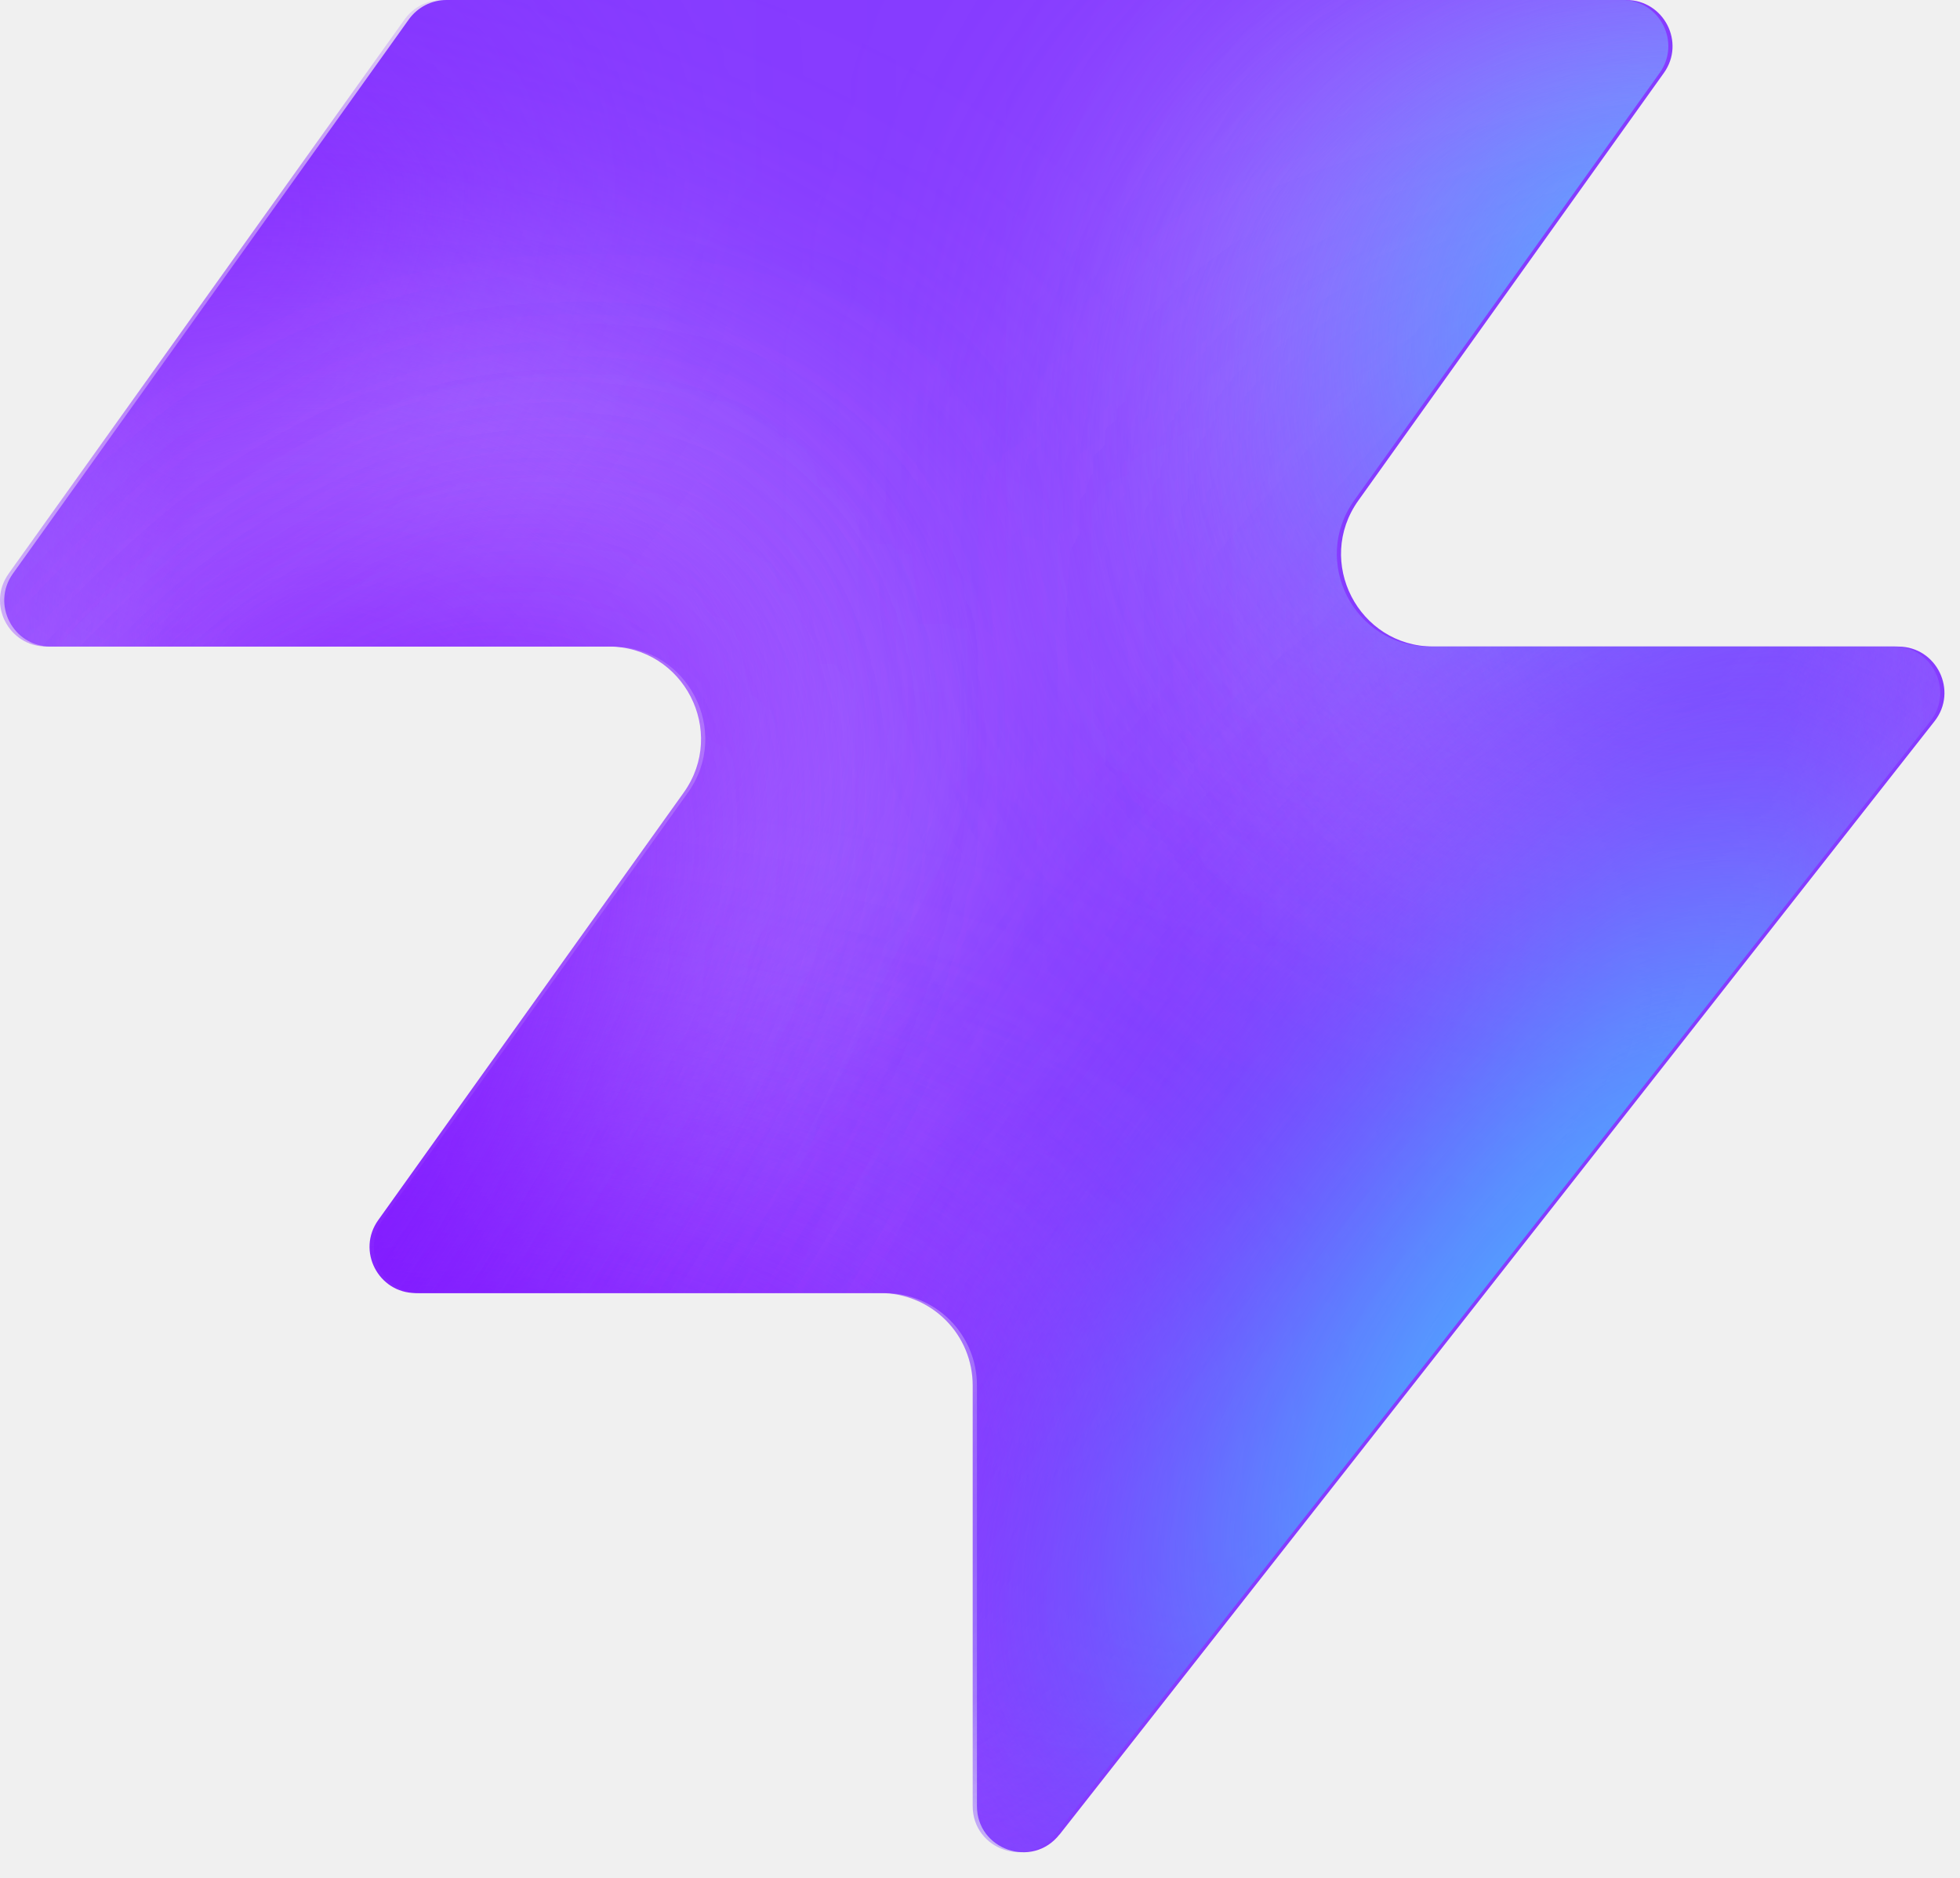
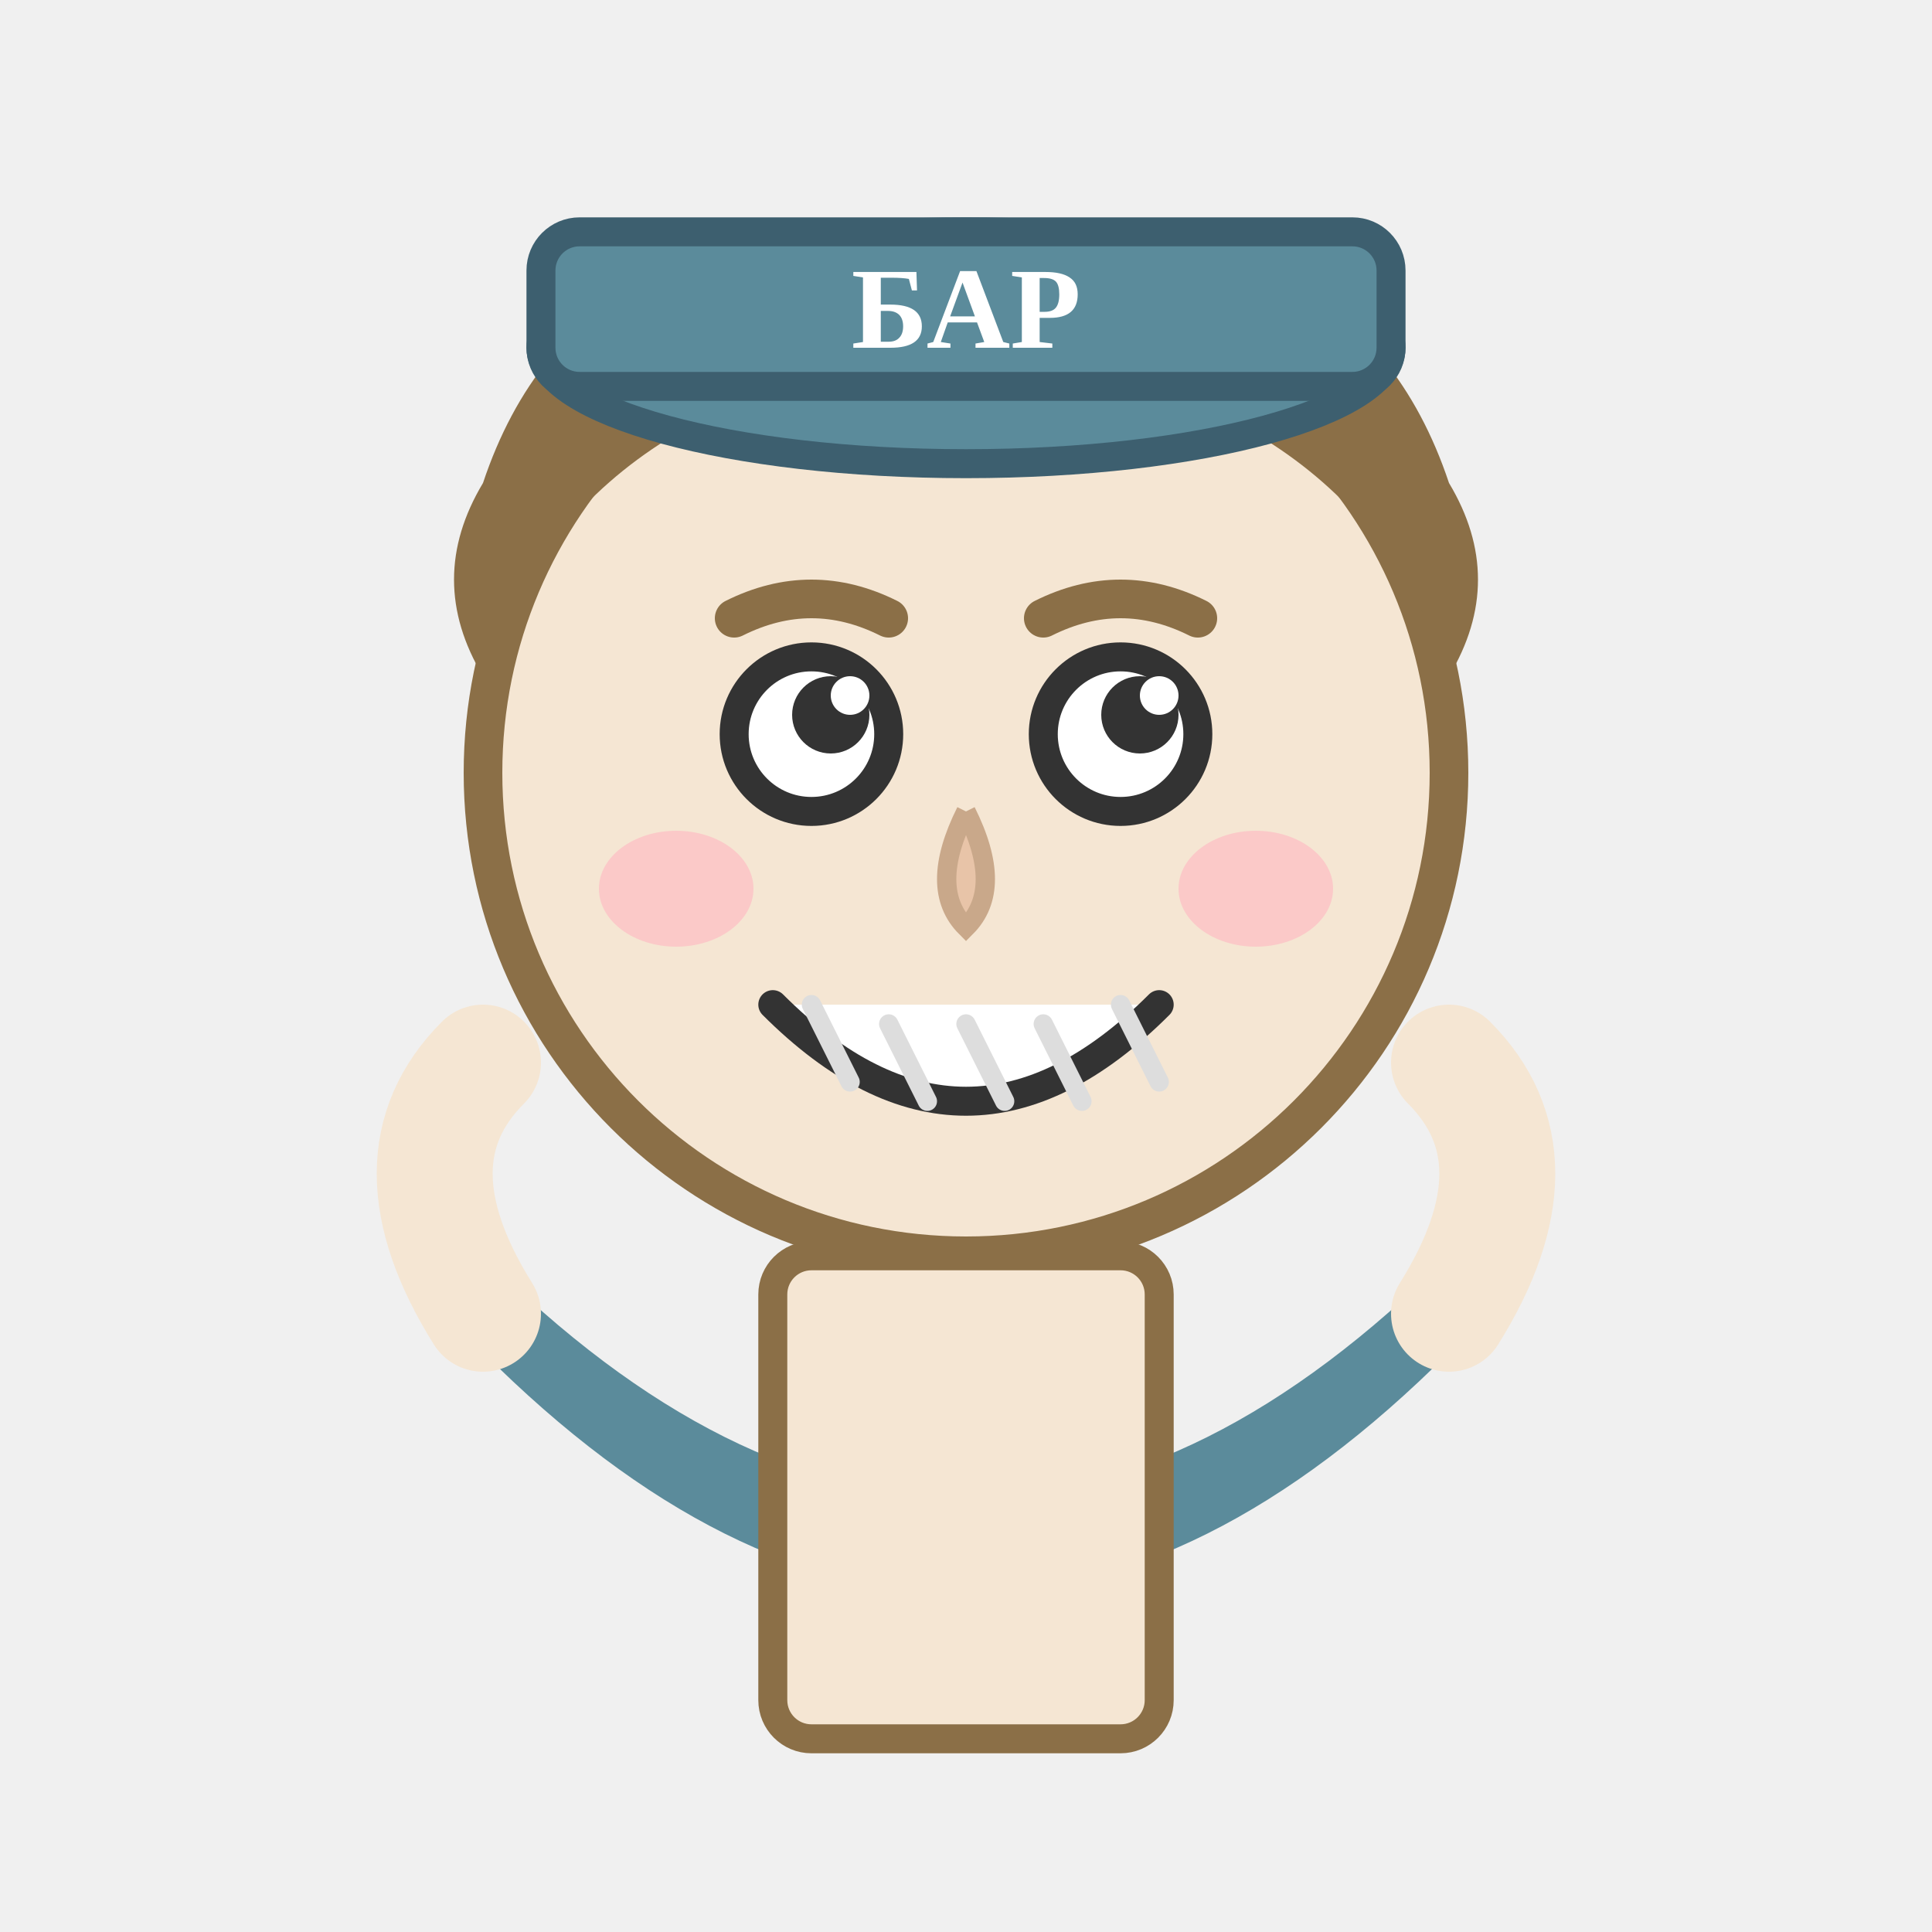
- <svg xmlns="http://www.w3.org/2000/svg" width="48" height="46" fill="none" viewBox="0 0 48 46">
-   <path fill="#863bff" d="M25.946 44.938c-.664.845-2.021.375-2.021-.698V33.937a2.26 2.26 0 0 0-2.262-2.262H10.287c-.92 0-1.456-1.04-.92-1.788l7.48-10.471c1.07-1.497 0-3.578-1.842-3.578H1.237c-.92 0-1.456-1.04-.92-1.788L10.013.474c.214-.297.556-.474.92-.474h28.894c.92 0 1.456 1.04.92 1.788l-7.48 10.471c-1.07 1.498 0 3.579 1.842 3.579h11.377c.943 0 1.473 1.088.89 1.83L25.947 44.94z" style="fill:#863bff;fill:color(display-p3 .525 .23 1);fill-opacity:1" />
-   <mask id="a" width="48" height="46" x="0" y="0" maskUnits="userSpaceOnUse" style="mask-type:alpha">
-     <path fill="#000" d="M25.842 44.938c-.664.844-2.021.375-2.021-.698V33.937a2.26 2.26 0 0 0-2.262-2.262H10.183c-.92 0-1.456-1.04-.92-1.788l7.48-10.471c1.07-1.498 0-3.579-1.842-3.579H1.133c-.92 0-1.456-1.04-.92-1.787L9.91.473c.214-.297.556-.474.92-.474h28.894c.92 0 1.456 1.04.92 1.788l-7.48 10.471c-1.07 1.498 0 3.578 1.842 3.578h11.377c.943 0 1.473 1.088.89 1.832L25.843 44.94z" style="fill:#000;fill-opacity:1" />
-   </mask>
-   <g mask="url(#a)">
-     <g filter="url(#b)">
-       <ellipse cx="5.508" cy="14.704" fill="#ede6ff" rx="5.508" ry="14.704" style="fill:#ede6ff;fill:color(display-p3 .927 .903 1);fill-opacity:1" transform="matrix(.00324 1 1 -.00324 -4.47 31.516)" />
-     </g>
-     <g filter="url(#c)">
-       <ellipse cx="10.399" cy="29.851" fill="#ede6ff" rx="10.399" ry="29.851" style="fill:#ede6ff;fill:color(display-p3 .927 .903 1);fill-opacity:1" transform="matrix(.00324 1 1 -.00324 -39.328 7.883)" />
-     </g>
-     <g filter="url(#d)">
-       <ellipse cx="5.508" cy="30.487" fill="#7e14ff" rx="5.508" ry="30.487" style="fill:#7e14ff;fill:color(display-p3 .492 .077 1);fill-opacity:1" transform="rotate(89.814 -25.913 -14.639)scale(1 -1)" />
-     </g>
-     <g filter="url(#e)">
-       <ellipse cx="5.508" cy="30.599" fill="#7e14ff" rx="5.508" ry="30.599" style="fill:#7e14ff;fill:color(display-p3 .492 .077 1);fill-opacity:1" transform="rotate(89.814 -32.644 -3.334)scale(1 -1)" />
-     </g>
-     <g filter="url(#f)">
-       <ellipse cx="5.508" cy="30.599" fill="#7e14ff" rx="5.508" ry="30.599" style="fill:#7e14ff;fill:color(display-p3 .492 .077 1);fill-opacity:1" transform="matrix(.00324 1 1 -.00324 -34.34 30.47)" />
-     </g>
-     <g filter="url(#g)">
-       <ellipse cx="14.072" cy="22.078" fill="#ede6ff" rx="14.072" ry="22.078" style="fill:#ede6ff;fill:color(display-p3 .927 .903 1);fill-opacity:1" transform="rotate(93.35 24.506 48.493)scale(-1 1)" />
-     </g>
-     <g filter="url(#h)">
-       <ellipse cx="3.47" cy="21.501" fill="#7e14ff" rx="3.47" ry="21.501" style="fill:#7e14ff;fill:color(display-p3 .492 .077 1);fill-opacity:1" transform="rotate(89.009 28.708 47.59)scale(-1 1)" />
-     </g>
-     <g filter="url(#i)">
-       <ellipse cx="3.47" cy="21.501" fill="#7e14ff" rx="3.47" ry="21.501" style="fill:#7e14ff;fill:color(display-p3 .492 .077 1);fill-opacity:1" transform="rotate(89.009 28.708 47.59)scale(-1 1)" />
-     </g>
-     <g filter="url(#j)">
-       <ellipse cx=".387" cy="8.972" fill="#7e14ff" rx="4.407" ry="29.108" style="fill:#7e14ff;fill:color(display-p3 .492 .077 1);fill-opacity:1" transform="rotate(39.51 .387 8.972)" />
-     </g>
-     <g filter="url(#k)">
-       <ellipse cx="47.523" cy="-6.092" fill="#7e14ff" rx="4.407" ry="29.108" style="fill:#7e14ff;fill:color(display-p3 .492 .077 1);fill-opacity:1" transform="rotate(37.892 47.523 -6.092)" />
-     </g>
-     <g filter="url(#l)">
-       <ellipse cx="41.412" cy="6.333" fill="#47bfff" rx="5.971" ry="9.665" style="fill:#47bfff;fill:color(display-p3 .28 .748 1);fill-opacity:1" transform="rotate(37.892 41.412 6.333)" />
-     </g>
-     <g filter="url(#m)">
-       <ellipse cx="-1.879" cy="38.332" fill="#7e14ff" rx="4.407" ry="29.108" style="fill:#7e14ff;fill:color(display-p3 .492 .077 1);fill-opacity:1" transform="rotate(37.892 -1.88 38.332)" />
-     </g>
-     <g filter="url(#n)">
-       <ellipse cx="-1.879" cy="38.332" fill="#7e14ff" rx="4.407" ry="29.108" style="fill:#7e14ff;fill:color(display-p3 .492 .077 1);fill-opacity:1" transform="rotate(37.892 -1.88 38.332)" />
-     </g>
-     <g filter="url(#o)">
-       <ellipse cx="35.651" cy="29.907" fill="#7e14ff" rx="4.407" ry="29.108" style="fill:#7e14ff;fill:color(display-p3 .492 .077 1);fill-opacity:1" transform="rotate(37.892 35.651 29.907)" />
-     </g>
-     <g filter="url(#p)">
-       <ellipse cx="38.418" cy="32.4" fill="#47bfff" rx="5.971" ry="15.297" style="fill:#47bfff;fill:color(display-p3 .28 .748 1);fill-opacity:1" transform="rotate(37.892 38.418 32.4)" />
-     </g>
-   </g>
-   <defs>
-     <filter id="b" width="60.045" height="41.654" x="-19.77" y="16.149" color-interpolation-filters="sRGB" filterUnits="userSpaceOnUse">
-       <feFlood flood-opacity="0" result="BackgroundImageFix" />
-       <feBlend in="SourceGraphic" in2="BackgroundImageFix" result="shape" />
-       <feGaussianBlur result="effect1_foregroundBlur_2002_17158" stdDeviation="7.659" />
-     </filter>
-     <filter id="c" width="90.34" height="51.437" x="-54.613" y="-7.533" color-interpolation-filters="sRGB" filterUnits="userSpaceOnUse">
-       <feFlood flood-opacity="0" result="BackgroundImageFix" />
-       <feBlend in="SourceGraphic" in2="BackgroundImageFix" result="shape" />
-       <feGaussianBlur result="effect1_foregroundBlur_2002_17158" stdDeviation="7.659" />
-     </filter>
-     <filter id="d" width="79.355" height="29.4" x="-49.64" y="2.03" color-interpolation-filters="sRGB" filterUnits="userSpaceOnUse">
-       <feFlood flood-opacity="0" result="BackgroundImageFix" />
-       <feBlend in="SourceGraphic" in2="BackgroundImageFix" result="shape" />
-       <feGaussianBlur result="effect1_foregroundBlur_2002_17158" stdDeviation="4.596" />
-     </filter>
-     <filter id="e" width="79.579" height="29.4" x="-45.045" y="20.029" color-interpolation-filters="sRGB" filterUnits="userSpaceOnUse">
-       <feFlood flood-opacity="0" result="BackgroundImageFix" />
-       <feBlend in="SourceGraphic" in2="BackgroundImageFix" result="shape" />
-       <feGaussianBlur result="effect1_foregroundBlur_2002_17158" stdDeviation="4.596" />
-     </filter>
-     <filter id="f" width="79.579" height="29.4" x="-43.513" y="21.178" color-interpolation-filters="sRGB" filterUnits="userSpaceOnUse">
-       <feFlood flood-opacity="0" result="BackgroundImageFix" />
-       <feBlend in="SourceGraphic" in2="BackgroundImageFix" result="shape" />
-       <feGaussianBlur result="effect1_foregroundBlur_2002_17158" stdDeviation="4.596" />
-     </filter>
-     <filter id="g" width="74.749" height="58.852" x="15.756" y="-17.901" color-interpolation-filters="sRGB" filterUnits="userSpaceOnUse">
-       <feFlood flood-opacity="0" result="BackgroundImageFix" />
-       <feBlend in="SourceGraphic" in2="BackgroundImageFix" result="shape" />
-       <feGaussianBlur result="effect1_foregroundBlur_2002_17158" stdDeviation="7.659" />
-     </filter>
-     <filter id="h" width="61.377" height="25.362" x="23.548" y="2.284" color-interpolation-filters="sRGB" filterUnits="userSpaceOnUse">
-       <feFlood flood-opacity="0" result="BackgroundImageFix" />
-       <feBlend in="SourceGraphic" in2="BackgroundImageFix" result="shape" />
-       <feGaussianBlur result="effect1_foregroundBlur_2002_17158" stdDeviation="4.596" />
-     </filter>
-     <filter id="i" width="61.377" height="25.362" x="23.548" y="2.284" color-interpolation-filters="sRGB" filterUnits="userSpaceOnUse">
-       <feFlood flood-opacity="0" result="BackgroundImageFix" />
-       <feBlend in="SourceGraphic" in2="BackgroundImageFix" result="shape" />
-       <feGaussianBlur result="effect1_foregroundBlur_2002_17158" stdDeviation="4.596" />
-     </filter>
-     <filter id="j" width="56.045" height="63.649" x="-27.636" y="-22.853" color-interpolation-filters="sRGB" filterUnits="userSpaceOnUse">
-       <feFlood flood-opacity="0" result="BackgroundImageFix" />
-       <feBlend in="SourceGraphic" in2="BackgroundImageFix" result="shape" />
-       <feGaussianBlur result="effect1_foregroundBlur_2002_17158" stdDeviation="4.596" />
-     </filter>
-     <filter id="k" width="54.814" height="64.646" x="20.116" y="-38.415" color-interpolation-filters="sRGB" filterUnits="userSpaceOnUse">
-       <feFlood flood-opacity="0" result="BackgroundImageFix" />
-       <feBlend in="SourceGraphic" in2="BackgroundImageFix" result="shape" />
-       <feGaussianBlur result="effect1_foregroundBlur_2002_17158" stdDeviation="4.596" />
-     </filter>
-     <filter id="l" width="33.541" height="35.313" x="24.641" y="-11.323" color-interpolation-filters="sRGB" filterUnits="userSpaceOnUse">
-       <feFlood flood-opacity="0" result="BackgroundImageFix" />
-       <feBlend in="SourceGraphic" in2="BackgroundImageFix" result="shape" />
-       <feGaussianBlur result="effect1_foregroundBlur_2002_17158" stdDeviation="4.596" />
-     </filter>
-     <filter id="m" width="54.814" height="64.646" x="-29.286" y="6.009" color-interpolation-filters="sRGB" filterUnits="userSpaceOnUse">
-       <feFlood flood-opacity="0" result="BackgroundImageFix" />
-       <feBlend in="SourceGraphic" in2="BackgroundImageFix" result="shape" />
-       <feGaussianBlur result="effect1_foregroundBlur_2002_17158" stdDeviation="4.596" />
-     </filter>
-     <filter id="n" width="54.814" height="64.646" x="-29.286" y="6.009" color-interpolation-filters="sRGB" filterUnits="userSpaceOnUse">
-       <feFlood flood-opacity="0" result="BackgroundImageFix" />
-       <feBlend in="SourceGraphic" in2="BackgroundImageFix" result="shape" />
-       <feGaussianBlur result="effect1_foregroundBlur_2002_17158" stdDeviation="4.596" />
-     </filter>
-     <filter id="o" width="54.814" height="64.646" x="8.244" y="-2.416" color-interpolation-filters="sRGB" filterUnits="userSpaceOnUse">
-       <feFlood flood-opacity="0" result="BackgroundImageFix" />
-       <feBlend in="SourceGraphic" in2="BackgroundImageFix" result="shape" />
-       <feGaussianBlur result="effect1_foregroundBlur_2002_17158" stdDeviation="4.596" />
-     </filter>
-     <filter id="p" width="39.409" height="43.623" x="18.713" y="10.588" color-interpolation-filters="sRGB" filterUnits="userSpaceOnUse">
-       <feFlood flood-opacity="0" result="BackgroundImageFix" />
-       <feBlend in="SourceGraphic" in2="BackgroundImageFix" result="shape" />
-       <feGaussianBlur result="effect1_foregroundBlur_2002_17158" stdDeviation="4.596" />
-     </filter>
-   </defs>
+ <svg xmlns="http://www.w3.org/2000/svg" viewBox="0 0 100 100">
+   <circle cx="50" cy="40" r="25" fill="#F5E6D3" stroke="#8B6F47" stroke-width="2" />
+   <path d="M25 35 Q30 20 50 18 Q70 20 75 35 Q78 30 75 25 Q70 10 50 12 Q30 10 25 25 Q22 30 25 35" fill="#8B6F47" />
+   <circle cx="42" cy="38" r="4" fill="white" stroke="#333" stroke-width="1.5" />
+   <circle cx="43" cy="37" r="2" fill="#333" />
+   <circle cx="44" cy="36" r="1" fill="white" />
+   <circle cx="58" cy="38" r="4" fill="white" stroke="#333" stroke-width="1.5" />
+   <circle cx="59" cy="37" r="2" fill="#333" />
+   <circle cx="60" cy="36" r="1" fill="white" />
+   <path d="M38 32 Q42 30 46 32" fill="none" stroke="#8B6F47" stroke-width="2" stroke-linecap="round" />
+   <path d="M54 32 Q58 30 62 32" fill="none" stroke="#8B6F47" stroke-width="2" stroke-linecap="round" />
+   <path d="M50 42 Q48 46 50 48 Q52 46 50 42" fill="#E8C4A8" stroke="#C9A88A" stroke-width="1" />
+   <path d="M40 52 Q50 62 60 52" fill="white" stroke="#333" stroke-width="1.5" stroke-linecap="round" />
+   <path d="M42 52 L44 56 M46 53 L48 57 M50 53 L52 57 M54 53 L56 57 M58 52 L60 56" stroke="#DDD" stroke-width="1" stroke-linecap="round" />
+   <ellipse cx="35" cy="46" rx="4" ry="3" fill="#FFB6C1" opacity="0.6" />
+   <ellipse cx="65" cy="46" rx="4" ry="3" fill="#FFB6C1" opacity="0.6" />
+   <path d="M25 65 Q50 90 75 65 L75 70 Q50 95 25 70 Z" fill="#5B8B9B" />
+   <rect x="40" y="65" width="20" height="25" fill="#F5E6D3" stroke="#8B6F47" stroke-width="1.5" rx="2" />
+   <path d="M25 68 Q20 60 25 55" fill="none" stroke="#F5E6D3" stroke-width="6" stroke-linecap="round" />
+   <path d="M75 68 Q80 60 75 55" fill="none" stroke="#F5E6D3" stroke-width="6" stroke-linecap="round" />
+   <ellipse cx="50" cy="18" rx="22" ry="6" fill="#5B8B9B" stroke="#3D5F6F" stroke-width="1.5" />
+   <rect x="28" y="12" width="44" height="8" fill="#5B8B9B" stroke="#3D5F6F" stroke-width="1.5" rx="2" />
+   <text x="50" y="18" text-anchor="middle" font-size="6" fill="white" font-weight="bold">БАР</text>
</svg>
